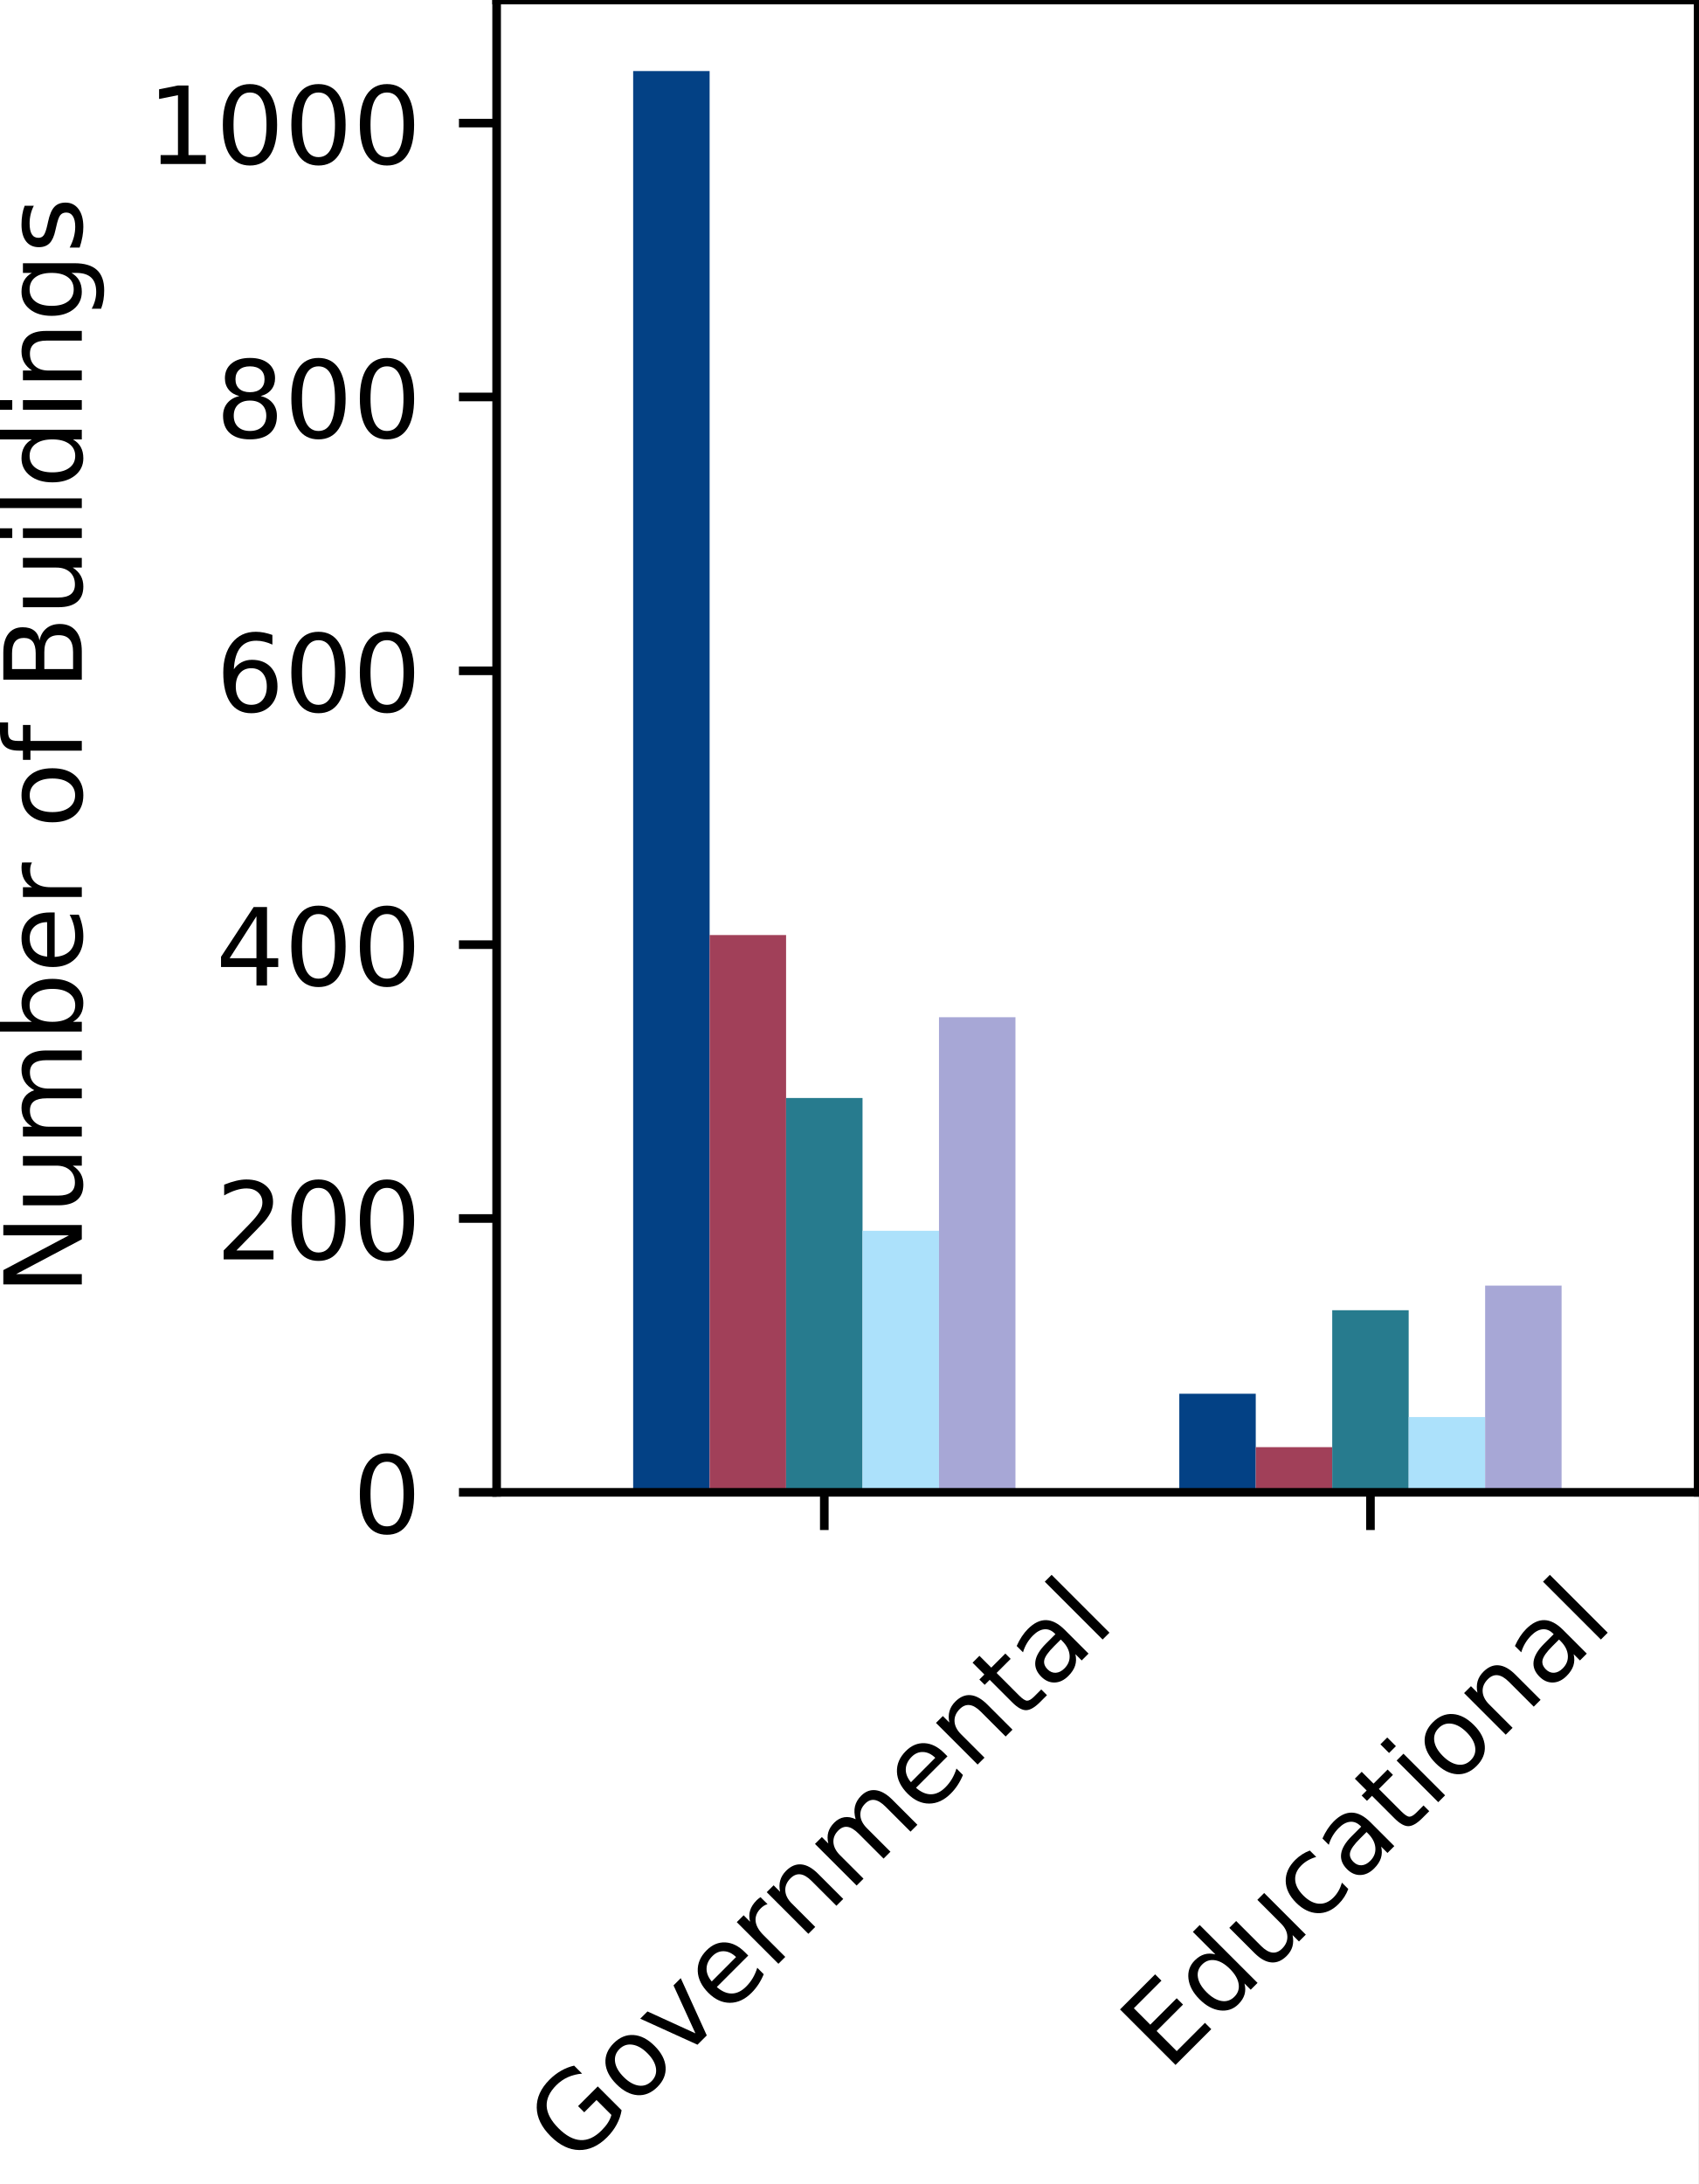
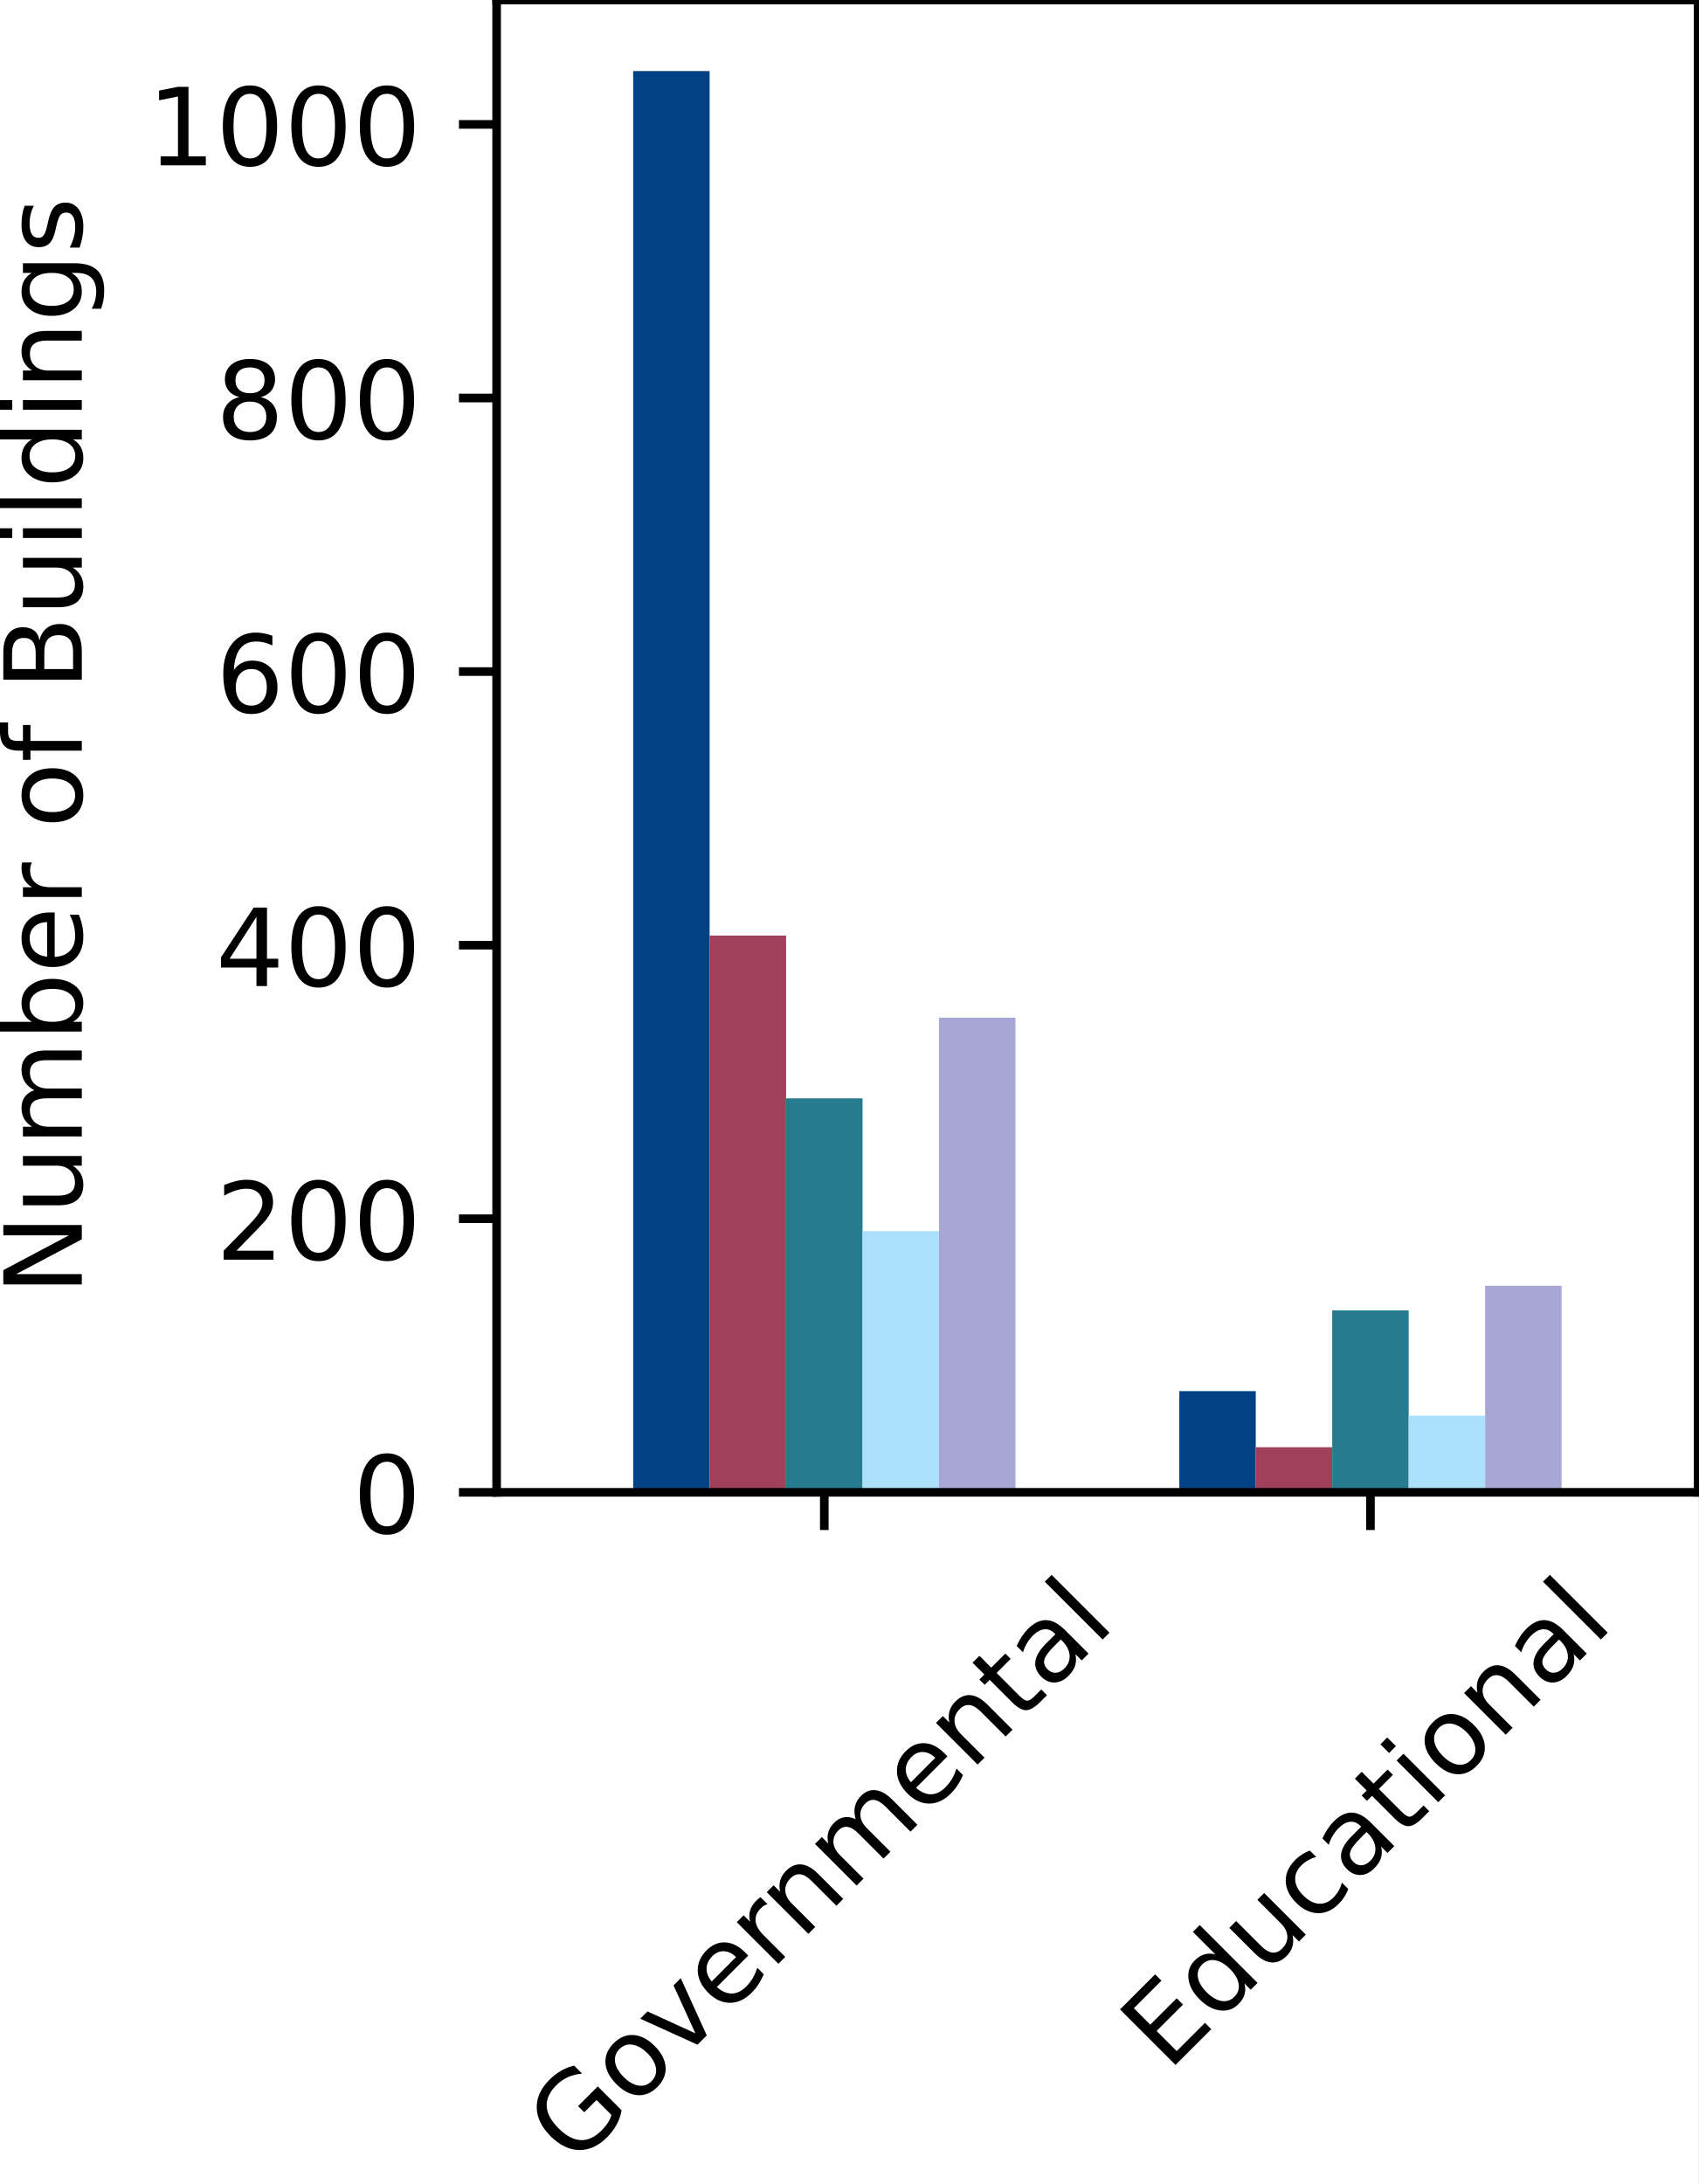
<svg xmlns="http://www.w3.org/2000/svg" xmlns:xlink="http://www.w3.org/1999/xlink" width="157.728pt" height="202.839pt" viewBox="0 0 157.728 202.839" version="1.1">
  <defs>
    <style type="text/css">*{stroke-linejoin: round; stroke-linecap: butt}</style>
  </defs>
  <g id="figure_1">
    <g id="patch_1">
      <path d="M 0 202.839  L 157.728 202.839  L 157.728 -0  L 0 -0  z " style="fill: #ffffff" />
    </g>
    <g id="axes_1">
      <g id="patch_2">
        <path d="M 46.128 138.6  L 157.728 138.6  L 157.728 0  L 46.128 0  z " style="fill: #ffffff" />
      </g>
      <g id="patch_3">
-         <path d="M 58.81 138.6  L 65.912 138.6  L 65.912 6.6  L 58.81 6.6  z " clip-path="url(#p14cf984916)" style="fill: #034185" />
+         <path d="M 58.81 138.6  L 65.912 138.6  L 65.912 6.6  L 58.81 6.6  z " clip-path="url(#p9a763bf9ec)" style="fill: #034185" />
      </g>
      <g id="patch_4">
-         <path d="M 109.537 138.6  L 116.639 138.6  L 116.639 129.444  L 109.537 129.444  z " clip-path="url(#p14cf984916)" style="fill: #034185" />
+         <path d="M 109.537 138.6  L 116.639 138.6  L 116.639 129.199  L 109.537 129.199  z " clip-path="url(#p9a763bf9ec)" style="fill: #034185" />
      </g>
      <g id="patch_5">
-         <path d="M 65.912 138.6  L 73.014 138.6  L 73.014 86.843  L 65.912 86.843  z " clip-path="url(#p14cf984916)" style="fill: #a14059" />
+         <path d="M 65.912 138.6  L 73.014 138.6  L 73.014 86.893  L 65.912 86.893  z " clip-path="url(#p9a763bf9ec)" style="fill: #a14059" />
      </g>
      <g id="patch_6">
-         <path d="M 116.639 138.6  L 123.741 138.6  L 123.741 134.403  L 116.639 134.403  z " clip-path="url(#p14cf984916)" style="fill: #a14059" />
+         <path d="M 116.639 138.6  L 123.741 138.6  L 123.741 134.408  L 116.639 134.408  z " clip-path="url(#p9a763bf9ec)" style="fill: #a14059" />
      </g>
      <g id="patch_7">
-         <path d="M 73.014 138.6  L 80.115 138.6  L 80.115 101.976  L 73.014 101.976  z " clip-path="url(#p14cf984916)" style="fill: #277b8e" />
+         <path d="M 73.014 138.6  L 80.115 138.6  L 80.115 102.011  L 73.014 102.011  z " clip-path="url(#p9a763bf9ec)" style="fill: #277b8e" />
      </g>
      <g id="patch_8">
-         <path d="M 123.741 138.6  L 130.843 138.6  L 130.843 121.687  L 123.741 121.687  z " clip-path="url(#p14cf984916)" style="fill: #277b8e" />
+         <path d="M 123.741 138.6  L 130.843 138.6  L 130.843 121.703  L 123.741 121.703  z " clip-path="url(#p9a763bf9ec)" style="fill: #277b8e" />
      </g>
      <g id="patch_9">
-         <path d="M 80.115 138.6  L 87.217 138.6  L 87.217 114.311  L 80.115 114.311  z " clip-path="url(#p14cf984916)" style="fill: #ace1fb" />
+         <path d="M 80.115 138.6  L 87.217 138.6  L 87.217 114.334  L 80.115 114.334  z " clip-path="url(#p9a763bf9ec)" style="fill: #ace1fb" />
      </g>
      <g id="patch_10">
-         <path d="M 130.843 138.6  L 137.944 138.6  L 137.944 131.606  L 130.843 131.606  z " clip-path="url(#p14cf984916)" style="fill: #ace1fb" />
+         <path d="M 130.843 138.6  L 137.944 138.6  L 137.944 131.485  L 130.843 131.485  z " clip-path="url(#p9a763bf9ec)" style="fill: #ace1fb" />
      </g>
      <g id="patch_11">
-         <path d="M 87.217 138.6  L 94.319 138.6  L 94.319 94.473  L 87.217 94.473  z " clip-path="url(#p14cf984916)" style="fill: #a7a7d6" />
+         <path d="M 87.217 138.6  L 94.319 138.6  L 94.319 94.515  L 87.217 94.515  z " clip-path="url(#p9a763bf9ec)" style="fill: #a7a7d6" />
      </g>
      <g id="patch_12">
-         <path d="M 137.944 138.6  L 145.046 138.6  L 145.046 119.398  L 137.944 119.398  z " clip-path="url(#p14cf984916)" style="fill: #a7a7d6" />
+         <path d="M 137.944 138.6  L 145.046 138.6  L 145.046 119.416  L 137.944 119.416  z " clip-path="url(#p9a763bf9ec)" style="fill: #a7a7d6" />
      </g>
      <g id="matplotlib.axis_1">
        <g id="xtick_1">
          <g id="line2d_1">
            <defs>
-               <path id="m77c58c6498" d="M 0 0  L 0 3.5  " style="stroke: #000000; stroke-width: 0.8" />
+               <path id="m1648f09373" d="M 0 0  L 0 3.5  " style="stroke: #000000; stroke-width: 0.8" />
            </defs>
            <g>
-               <use xlink:href="#m77c58c6498" x="76.564" y="138.6" style="stroke: #000000; stroke-width: 0.8" />
+               <use xlink:href="#m1648f09373" x="76.564" y="138.6" style="stroke: #000000; stroke-width: 0.8" />
            </g>
          </g>
          <g id="text_1">
            <g transform="translate(53.3178 201.3686) rotate(-45) scale(0.1 -0.1)">
              <defs>
                <path id="DejaVuSans-47" d="M 3809 666  L 3809 1919  L 2778 1919  L 2778 2438  L 4434 2438  L 4434 434  Q 4069 175 3628 42  Q 3188 -91 2688 -91  Q 1594 -91 976 548  Q 359 1188 359 2328  Q 359 3472 976 4111  Q 1594 4750 2688 4750  Q 3144 4750 3555 4637  Q 3966 4525 4313 4306  L 4313 3634  Q 3963 3931 3569 4081  Q 3175 4231 2741 4231  Q 1884 4231 1454 3753  Q 1025 3275 1025 2328  Q 1025 1384 1454 906  Q 1884 428 2741 428  Q 3075 428 3337 486  Q 3600 544 3809 666  z " transform="scale(0.015625)" />
                <path id="DejaVuSans-6f" d="M 1959 3097  Q 1497 3097 1228 2736  Q 959 2375 959 1747  Q 959 1119 1226 758  Q 1494 397 1959 397  Q 2419 397 2687 759  Q 2956 1122 2956 1747  Q 2956 2369 2687 2733  Q 2419 3097 1959 3097  z M 1959 3584  Q 2709 3584 3137 3096  Q 3566 2609 3566 1747  Q 3566 888 3137 398  Q 2709 -91 1959 -91  Q 1206 -91 779 398  Q 353 888 353 1747  Q 353 2609 779 3096  Q 1206 3584 1959 3584  z " transform="scale(0.015625)" />
                <path id="DejaVuSans-76" d="M 191 3500  L 800 3500  L 1894 563  L 2988 3500  L 3597 3500  L 2284 0  L 1503 0  L 191 3500  z " transform="scale(0.015625)" />
                <path id="DejaVuSans-65" d="M 3597 1894  L 3597 1613  L 953 1613  Q 991 1019 1311 708  Q 1631 397 2203 397  Q 2534 397 2845 478  Q 3156 559 3463 722  L 3463 178  Q 3153 47 2828 -22  Q 2503 -91 2169 -91  Q 1331 -91 842 396  Q 353 884 353 1716  Q 353 2575 817 3079  Q 1281 3584 2069 3584  Q 2775 3584 3186 3129  Q 3597 2675 3597 1894  z M 3022 2063  Q 3016 2534 2758 2815  Q 2500 3097 2075 3097  Q 1594 3097 1305 2825  Q 1016 2553 972 2059  L 3022 2063  z " transform="scale(0.015625)" />
                <path id="DejaVuSans-72" d="M 2631 2963  Q 2534 3019 2420 3045  Q 2306 3072 2169 3072  Q 1681 3072 1420 2755  Q 1159 2438 1159 1844  L 1159 0  L 581 0  L 581 3500  L 1159 3500  L 1159 2956  Q 1341 3275 1631 3429  Q 1922 3584 2338 3584  Q 2397 3584 2469 3576  Q 2541 3569 2628 3553  L 2631 2963  z " transform="scale(0.015625)" />
                <path id="DejaVuSans-6e" d="M 3513 2113  L 3513 0  L 2938 0  L 2938 2094  Q 2938 2591 2744 2837  Q 2550 3084 2163 3084  Q 1697 3084 1428 2787  Q 1159 2491 1159 1978  L 1159 0  L 581 0  L 581 3500  L 1159 3500  L 1159 2956  Q 1366 3272 1645 3428  Q 1925 3584 2291 3584  Q 2894 3584 3203 3211  Q 3513 2838 3513 2113  z " transform="scale(0.015625)" />
                <path id="DejaVuSans-6d" d="M 3328 2828  Q 3544 3216 3844 3400  Q 4144 3584 4550 3584  Q 5097 3584 5394 3201  Q 5691 2819 5691 2113  L 5691 0  L 5113 0  L 5113 2094  Q 5113 2597 4934 2840  Q 4756 3084 4391 3084  Q 3944 3084 3684 2787  Q 3425 2491 3425 1978  L 3425 0  L 2847 0  L 2847 2094  Q 2847 2600 2669 2842  Q 2491 3084 2119 3084  Q 1678 3084 1418 2786  Q 1159 2488 1159 1978  L 1159 0  L 581 0  L 581 3500  L 1159 3500  L 1159 2956  Q 1356 3278 1631 3431  Q 1906 3584 2284 3584  Q 2666 3584 2933 3390  Q 3200 3197 3328 2828  z " transform="scale(0.015625)" />
                <path id="DejaVuSans-74" d="M 1172 4494  L 1172 3500  L 2356 3500  L 2356 3053  L 1172 3053  L 1172 1153  Q 1172 725 1289 603  Q 1406 481 1766 481  L 2356 481  L 2356 0  L 1766 0  Q 1100 0 847 248  Q 594 497 594 1153  L 594 3053  L 172 3053  L 172 3500  L 594 3500  L 594 4494  L 1172 4494  z " transform="scale(0.015625)" />
                <path id="DejaVuSans-61" d="M 2194 1759  Q 1497 1759 1228 1600  Q 959 1441 959 1056  Q 959 750 1161 570  Q 1363 391 1709 391  Q 2188 391 2477 730  Q 2766 1069 2766 1631  L 2766 1759  L 2194 1759  z M 3341 1997  L 3341 0  L 2766 0  L 2766 531  Q 2569 213 2275 61  Q 1981 -91 1556 -91  Q 1019 -91 701 211  Q 384 513 384 1019  Q 384 1609 779 1909  Q 1175 2209 1959 2209  L 2766 2209  L 2766 2266  Q 2766 2663 2505 2880  Q 2244 3097 1772 3097  Q 1472 3097 1187 3025  Q 903 2953 641 2809  L 641 3341  Q 956 3463 1253 3523  Q 1550 3584 1831 3584  Q 2591 3584 2966 3190  Q 3341 2797 3341 1997  z " transform="scale(0.015625)" />
                <path id="DejaVuSans-6c" d="M 603 4863  L 1178 4863  L 1178 0  L 603 0  L 603 4863  z " transform="scale(0.015625)" />
              </defs>
              <use xlink:href="#DejaVuSans-47" />
              <use xlink:href="#DejaVuSans-6f" transform="translate(77.49023 0)" />
              <use xlink:href="#DejaVuSans-76" transform="translate(138.6719 0)" />
              <use xlink:href="#DejaVuSans-65" transform="translate(197.8516 0)" />
              <use xlink:href="#DejaVuSans-72" transform="translate(259.375 0)" />
              <use xlink:href="#DejaVuSans-6e" transform="translate(298.7383 0)" />
              <use xlink:href="#DejaVuSans-6d" transform="translate(362.1172 0)" />
              <use xlink:href="#DejaVuSans-65" transform="translate(459.5293 0)" />
              <use xlink:href="#DejaVuSans-6e" transform="translate(521.0527 0)" />
              <use xlink:href="#DejaVuSans-74" transform="translate(584.4316 0)" />
              <use xlink:href="#DejaVuSans-61" transform="translate(623.6406 0)" />
              <use xlink:href="#DejaVuSans-6c" transform="translate(684.9199 0)" />
            </g>
          </g>
        </g>
        <g id="xtick_2">
          <g id="line2d_2">
            <g>
-               <use xlink:href="#m77c58c6498" x="127.292" y="138.6" style="stroke: #000000; stroke-width: 0.8" />
+               <use xlink:href="#m1648f09373" x="127.292" y="138.6" style="stroke: #000000; stroke-width: 0.8" />
            </g>
          </g>
          <g id="text_2">
            <g transform="translate(108.4921 192.4745) rotate(-45) scale(0.1 -0.1)">
              <defs>
                <path id="DejaVuSans-45" d="M 628 4666  L 3578 4666  L 3578 4134  L 1259 4134  L 1259 2753  L 3481 2753  L 3481 2222  L 1259 2222  L 1259 531  L 3634 531  L 3634 0  L 628 0  L 628 4666  z " transform="scale(0.015625)" />
                <path id="DejaVuSans-64" d="M 2906 2969  L 2906 4863  L 3481 4863  L 3481 0  L 2906 0  L 2906 525  Q 2725 213 2448 61  Q 2172 -91 1784 -91  Q 1150 -91 751 415  Q 353 922 353 1747  Q 353 2572 751 3078  Q 1150 3584 1784 3584  Q 2172 3584 2448 3432  Q 2725 3281 2906 2969  z M 947 1747  Q 947 1113 1208 752  Q 1469 391 1925 391  Q 2381 391 2643 752  Q 2906 1113 2906 1747  Q 2906 2381 2643 2742  Q 2381 3103 1925 3103  Q 1469 3103 1208 2742  Q 947 2381 947 1747  z " transform="scale(0.015625)" />
                <path id="DejaVuSans-75" d="M 544 1381  L 544 3500  L 1119 3500  L 1119 1403  Q 1119 906 1312 657  Q 1506 409 1894 409  Q 2359 409 2629 706  Q 2900 1003 2900 1516  L 2900 3500  L 3475 3500  L 3475 0  L 2900 0  L 2900 538  Q 2691 219 2414 64  Q 2138 -91 1772 -91  Q 1169 -91 856 284  Q 544 659 544 1381  z M 1991 3584  L 1991 3584  z " transform="scale(0.015625)" />
                <path id="DejaVuSans-63" d="M 3122 3366  L 3122 2828  Q 2878 2963 2633 3030  Q 2388 3097 2138 3097  Q 1578 3097 1268 2742  Q 959 2388 959 1747  Q 959 1106 1268 751  Q 1578 397 2138 397  Q 2388 397 2633 464  Q 2878 531 3122 666  L 3122 134  Q 2881 22 2623 -34  Q 2366 -91 2075 -91  Q 1284 -91 818 406  Q 353 903 353 1747  Q 353 2603 823 3093  Q 1294 3584 2113 3584  Q 2378 3584 2631 3529  Q 2884 3475 3122 3366  z " transform="scale(0.015625)" />
                <path id="DejaVuSans-69" d="M 603 3500  L 1178 3500  L 1178 0  L 603 0  L 603 3500  z M 603 4863  L 1178 4863  L 1178 4134  L 603 4134  L 603 4863  z " transform="scale(0.015625)" />
              </defs>
              <use xlink:href="#DejaVuSans-45" />
              <use xlink:href="#DejaVuSans-64" transform="translate(63.18359 0)" />
              <use xlink:href="#DejaVuSans-75" transform="translate(126.6602 0)" />
              <use xlink:href="#DejaVuSans-63" transform="translate(190.0391 0)" />
              <use xlink:href="#DejaVuSans-61" transform="translate(245.0195 0)" />
              <use xlink:href="#DejaVuSans-74" transform="translate(306.2988 0)" />
              <use xlink:href="#DejaVuSans-69" transform="translate(345.5078 0)" />
              <use xlink:href="#DejaVuSans-6f" transform="translate(373.291 0)" />
              <use xlink:href="#DejaVuSans-6e" transform="translate(434.4727 0)" />
              <use xlink:href="#DejaVuSans-61" transform="translate(497.8516 0)" />
              <use xlink:href="#DejaVuSans-6c" transform="translate(559.1309 0)" />
            </g>
          </g>
        </g>
      </g>
      <g id="matplotlib.axis_2">
        <g id="ytick_1">
          <g id="line2d_3">
            <defs>
-               <path id="m54135b5679" d="M 0 0  L -3.5 0  " style="stroke: #000000; stroke-width: 0.8" />
+               <path id="m849fe070ff" d="M 0 0  L -3.5 0  " style="stroke: #000000; stroke-width: 0.8" />
            </defs>
            <g>
-               <use xlink:href="#m54135b5679" x="46.128" y="138.6" style="stroke: #000000; stroke-width: 0.8" />
+               <use xlink:href="#m849fe070ff" x="46.128" y="138.6" style="stroke: #000000; stroke-width: 0.8" />
            </g>
          </g>
          <g id="text_3">
            <g transform="translate(32.76562 142.3992) scale(0.1 -0.1)">
              <defs>
                <path id="DejaVuSans-30" d="M 2034 4250  Q 1547 4250 1301 3770  Q 1056 3291 1056 2328  Q 1056 1369 1301 889  Q 1547 409 2034 409  Q 2525 409 2770 889  Q 3016 1369 3016 2328  Q 3016 3291 2770 3770  Q 2525 4250 2034 4250  z M 2034 4750  Q 2819 4750 3233 4129  Q 3647 3509 3647 2328  Q 3647 1150 3233 529  Q 2819 -91 2034 -91  Q 1250 -91 836 529  Q 422 1150 422 2328  Q 422 3509 836 4129  Q 1250 4750 2034 4750  z " transform="scale(0.015625)" />
              </defs>
              <use xlink:href="#DejaVuSans-30" />
            </g>
          </g>
        </g>
        <g id="ytick_2">
          <g id="line2d_4">
            <g>
-               <use xlink:href="#m54135b5679" x="46.128" y="113.166" style="stroke: #000000; stroke-width: 0.8" />
+               <use xlink:href="#m849fe070ff" x="46.128" y="113.191" style="stroke: #000000; stroke-width: 0.8" />
            </g>
          </g>
          <g id="text_4">
-             <g transform="translate(20.04062 116.9657) scale(0.1 -0.1)">
+             <g transform="translate(20.04062 116.9902) scale(0.1 -0.1)">
              <defs>
                <path id="DejaVuSans-32" d="M 1228 531  L 3431 531  L 3431 0  L 469 0  L 469 531  Q 828 903 1448 1529  Q 2069 2156 2228 2338  Q 2531 2678 2651 2914  Q 2772 3150 2772 3378  Q 2772 3750 2511 3984  Q 2250 4219 1831 4219  Q 1534 4219 1204 4116  Q 875 4013 500 3803  L 500 4441  Q 881 4594 1212 4672  Q 1544 4750 1819 4750  Q 2544 4750 2975 4387  Q 3406 4025 3406 3419  Q 3406 3131 3298 2873  Q 3191 2616 2906 2266  Q 2828 2175 2409 1742  Q 1991 1309 1228 531  z " transform="scale(0.015625)" />
              </defs>
              <use xlink:href="#DejaVuSans-32" />
              <use xlink:href="#DejaVuSans-30" transform="translate(63.62305 0)" />
              <use xlink:href="#DejaVuSans-30" transform="translate(127.2461 0)" />
            </g>
          </g>
        </g>
        <g id="ytick_3">
          <g id="line2d_5">
            <g>
-               <use xlink:href="#m54135b5679" x="46.128" y="87.733" style="stroke: #000000; stroke-width: 0.8" />
+               <use xlink:href="#m849fe070ff" x="46.128" y="87.782" style="stroke: #000000; stroke-width: 0.8" />
            </g>
          </g>
          <g id="text_5">
-             <g transform="translate(20.04062 91.53217) scale(0.1 -0.1)">
+             <g transform="translate(20.04062 91.58112) scale(0.1 -0.1)">
              <defs>
                <path id="DejaVuSans-34" d="M 2419 4116  L 825 1625  L 2419 1625  L 2419 4116  z M 2253 4666  L 3047 4666  L 3047 1625  L 3713 1625  L 3713 1100  L 3047 1100  L 3047 0  L 2419 0  L 2419 1100  L 313 1100  L 313 1709  L 2253 4666  z " transform="scale(0.015625)" />
              </defs>
              <use xlink:href="#DejaVuSans-34" />
              <use xlink:href="#DejaVuSans-30" transform="translate(63.62305 0)" />
              <use xlink:href="#DejaVuSans-30" transform="translate(127.2461 0)" />
            </g>
          </g>
        </g>
        <g id="ytick_4">
          <g id="line2d_6">
            <g>
-               <use xlink:href="#m54135b5679" x="46.128" y="62.299" style="stroke: #000000; stroke-width: 0.8" />
+               <use xlink:href="#m849fe070ff" x="46.128" y="62.373" style="stroke: #000000; stroke-width: 0.8" />
            </g>
          </g>
          <g id="text_6">
-             <g transform="translate(20.04062 66.09864) scale(0.1 -0.1)">
+             <g transform="translate(20.04062 66.17208) scale(0.1 -0.1)">
              <defs>
                <path id="DejaVuSans-36" d="M 2113 2584  Q 1688 2584 1439 2293  Q 1191 2003 1191 1497  Q 1191 994 1439 701  Q 1688 409 2113 409  Q 2538 409 2786 701  Q 3034 994 3034 1497  Q 3034 2003 2786 2293  Q 2538 2584 2113 2584  z M 3366 4563  L 3366 3988  Q 3128 4100 2886 4159  Q 2644 4219 2406 4219  Q 1781 4219 1451 3797  Q 1122 3375 1075 2522  Q 1259 2794 1537 2939  Q 1816 3084 2150 3084  Q 2853 3084 3261 2657  Q 3669 2231 3669 1497  Q 3669 778 3244 343  Q 2819 -91 2113 -91  Q 1303 -91 875 529  Q 447 1150 447 2328  Q 447 3434 972 4092  Q 1497 4750 2381 4750  Q 2619 4750 2861 4703  Q 3103 4656 3366 4563  z " transform="scale(0.015625)" />
              </defs>
              <use xlink:href="#DejaVuSans-36" />
              <use xlink:href="#DejaVuSans-30" transform="translate(63.62305 0)" />
              <use xlink:href="#DejaVuSans-30" transform="translate(127.2461 0)" />
            </g>
          </g>
        </g>
        <g id="ytick_5">
          <g id="line2d_7">
            <g>
-               <use xlink:href="#m54135b5679" x="46.128" y="36.866" style="stroke: #000000; stroke-width: 0.8" />
+               <use xlink:href="#m849fe070ff" x="46.128" y="36.964" style="stroke: #000000; stroke-width: 0.8" />
            </g>
          </g>
          <g id="text_7">
-             <g transform="translate(20.04062 40.66512) scale(0.1 -0.1)">
+             <g transform="translate(20.04062 40.76303) scale(0.1 -0.1)">
              <defs>
                <path id="DejaVuSans-38" d="M 2034 2216  Q 1584 2216 1326 1975  Q 1069 1734 1069 1313  Q 1069 891 1326 650  Q 1584 409 2034 409  Q 2484 409 2743 651  Q 3003 894 3003 1313  Q 3003 1734 2745 1975  Q 2488 2216 2034 2216  z M 1403 2484  Q 997 2584 770 2862  Q 544 3141 544 3541  Q 544 4100 942 4425  Q 1341 4750 2034 4750  Q 2731 4750 3128 4425  Q 3525 4100 3525 3541  Q 3525 3141 3298 2862  Q 3072 2584 2669 2484  Q 3125 2378 3379 2068  Q 3634 1759 3634 1313  Q 3634 634 3220 271  Q 2806 -91 2034 -91  Q 1263 -91 848 271  Q 434 634 434 1313  Q 434 1759 690 2068  Q 947 2378 1403 2484  z M 1172 3481  Q 1172 3119 1398 2916  Q 1625 2713 2034 2713  Q 2441 2713 2670 2916  Q 2900 3119 2900 3481  Q 2900 3844 2670 4047  Q 2441 4250 2034 4250  Q 1625 4250 1398 4047  Q 1172 3844 1172 3481  z " transform="scale(0.015625)" />
              </defs>
              <use xlink:href="#DejaVuSans-38" />
              <use xlink:href="#DejaVuSans-30" transform="translate(63.62305 0)" />
              <use xlink:href="#DejaVuSans-30" transform="translate(127.2461 0)" />
            </g>
          </g>
        </g>
        <g id="ytick_6">
          <g id="line2d_8">
            <g>
-               <use xlink:href="#m54135b5679" x="46.128" y="11.432" style="stroke: #000000; stroke-width: 0.8" />
+               <use xlink:href="#m849fe070ff" x="46.128" y="11.555" style="stroke: #000000; stroke-width: 0.8" />
            </g>
          </g>
          <g id="text_8">
-             <g transform="translate(13.67812 15.23159) scale(0.1 -0.1)">
+             <g transform="translate(13.67812 15.35398) scale(0.1 -0.1)">
              <defs>
                <path id="DejaVuSans-31" d="M 794 531  L 1825 531  L 1825 4091  L 703 3866  L 703 4441  L 1819 4666  L 2450 4666  L 2450 531  L 3481 531  L 3481 0  L 794 0  L 794 531  z " transform="scale(0.015625)" />
              </defs>
              <use xlink:href="#DejaVuSans-31" />
              <use xlink:href="#DejaVuSans-30" transform="translate(63.62305 0)" />
              <use xlink:href="#DejaVuSans-30" transform="translate(127.2461 0)" />
              <use xlink:href="#DejaVuSans-30" transform="translate(190.8691 0)" />
            </g>
          </g>
        </g>
        <g id="text_9">
          <g transform="translate(7.598438 120.2719) rotate(-90) scale(0.1 -0.1)">
            <defs>
              <path id="DejaVuSans-4e" d="M 628 4666  L 1478 4666  L 3547 763  L 3547 4666  L 4159 4666  L 4159 0  L 3309 0  L 1241 3903  L 1241 0  L 628 0  L 628 4666  z " transform="scale(0.015625)" />
              <path id="DejaVuSans-62" d="M 3116 1747  Q 3116 2381 2855 2742  Q 2594 3103 2138 3103  Q 1681 3103 1420 2742  Q 1159 2381 1159 1747  Q 1159 1113 1420 752  Q 1681 391 2138 391  Q 2594 391 2855 752  Q 3116 1113 3116 1747  z M 1159 2969  Q 1341 3281 1617 3432  Q 1894 3584 2278 3584  Q 2916 3584 3314 3078  Q 3713 2572 3713 1747  Q 3713 922 3314 415  Q 2916 -91 2278 -91  Q 1894 -91 1617 61  Q 1341 213 1159 525  L 1159 0  L 581 0  L 581 4863  L 1159 4863  L 1159 2969  z " transform="scale(0.015625)" />
              <path id="DejaVuSans-20" transform="scale(0.015625)" />
              <path id="DejaVuSans-66" d="M 2375 4863  L 2375 4384  L 1825 4384  Q 1516 4384 1395 4259  Q 1275 4134 1275 3809  L 1275 3500  L 2222 3500  L 2222 3053  L 1275 3053  L 1275 0  L 697 0  L 697 3053  L 147 3053  L 147 3500  L 697 3500  L 697 3744  Q 697 4328 969 4595  Q 1241 4863 1831 4863  L 2375 4863  z " transform="scale(0.015625)" />
              <path id="DejaVuSans-42" d="M 1259 2228  L 1259 519  L 2272 519  Q 2781 519 3026 730  Q 3272 941 3272 1375  Q 3272 1813 3026 2020  Q 2781 2228 2272 2228  L 1259 2228  z M 1259 4147  L 1259 2741  L 2194 2741  Q 2656 2741 2882 2914  Q 3109 3088 3109 3444  Q 3109 3797 2882 3972  Q 2656 4147 2194 4147  L 1259 4147  z M 628 4666  L 2241 4666  Q 2963 4666 3353 4366  Q 3744 4066 3744 3513  Q 3744 3084 3544 2831  Q 3344 2578 2956 2516  Q 3422 2416 3680 2098  Q 3938 1781 3938 1306  Q 3938 681 3513 340  Q 3088 0 2303 0  L 628 0  L 628 4666  z " transform="scale(0.015625)" />
              <path id="DejaVuSans-67" d="M 2906 1791  Q 2906 2416 2648 2759  Q 2391 3103 1925 3103  Q 1463 3103 1205 2759  Q 947 2416 947 1791  Q 947 1169 1205 825  Q 1463 481 1925 481  Q 2391 481 2648 825  Q 2906 1169 2906 1791  z M 3481 434  Q 3481 -459 3084 -895  Q 2688 -1331 1869 -1331  Q 1566 -1331 1297 -1286  Q 1028 -1241 775 -1147  L 775 -588  Q 1028 -725 1275 -790  Q 1522 -856 1778 -856  Q 2344 -856 2625 -561  Q 2906 -266 2906 331  L 2906 616  Q 2728 306 2450 153  Q 2172 0 1784 0  Q 1141 0 747 490  Q 353 981 353 1791  Q 353 2603 747 3093  Q 1141 3584 1784 3584  Q 2172 3584 2450 3431  Q 2728 3278 2906 2969  L 2906 3500  L 3481 3500  L 3481 434  z " transform="scale(0.015625)" />
              <path id="DejaVuSans-73" d="M 2834 3397  L 2834 2853  Q 2591 2978 2328 3040  Q 2066 3103 1784 3103  Q 1356 3103 1142 2972  Q 928 2841 928 2578  Q 928 2378 1081 2264  Q 1234 2150 1697 2047  L 1894 2003  Q 2506 1872 2764 1633  Q 3022 1394 3022 966  Q 3022 478 2636 193  Q 2250 -91 1575 -91  Q 1294 -91 989 -36  Q 684 19 347 128  L 347 722  Q 666 556 975 473  Q 1284 391 1588 391  Q 1994 391 2212 530  Q 2431 669 2431 922  Q 2431 1156 2273 1281  Q 2116 1406 1581 1522  L 1381 1569  Q 847 1681 609 1914  Q 372 2147 372 2553  Q 372 3047 722 3315  Q 1072 3584 1716 3584  Q 2034 3584 2315 3537  Q 2597 3491 2834 3397  z " transform="scale(0.015625)" />
            </defs>
            <use xlink:href="#DejaVuSans-4e" />
            <use xlink:href="#DejaVuSans-75" transform="translate(74.80469 0)" />
            <use xlink:href="#DejaVuSans-6d" transform="translate(138.1836 0)" />
            <use xlink:href="#DejaVuSans-62" transform="translate(235.5957 0)" />
            <use xlink:href="#DejaVuSans-65" transform="translate(299.0723 0)" />
            <use xlink:href="#DejaVuSans-72" transform="translate(360.5957 0)" />
            <use xlink:href="#DejaVuSans-20" transform="translate(401.709 0)" />
            <use xlink:href="#DejaVuSans-6f" transform="translate(433.4961 0)" />
            <use xlink:href="#DejaVuSans-66" transform="translate(494.6777 0)" />
            <use xlink:href="#DejaVuSans-20" transform="translate(529.8828 0)" />
            <use xlink:href="#DejaVuSans-42" transform="translate(561.6699 0)" />
            <use xlink:href="#DejaVuSans-75" transform="translate(630.2734 0)" />
            <use xlink:href="#DejaVuSans-69" transform="translate(693.6523 0)" />
            <use xlink:href="#DejaVuSans-6c" transform="translate(721.4355 0)" />
            <use xlink:href="#DejaVuSans-64" transform="translate(749.2188 0)" />
            <use xlink:href="#DejaVuSans-69" transform="translate(812.6953 0)" />
            <use xlink:href="#DejaVuSans-6e" transform="translate(840.4785 0)" />
            <use xlink:href="#DejaVuSans-67" transform="translate(903.8574 0)" />
            <use xlink:href="#DejaVuSans-73" transform="translate(967.334 0)" />
          </g>
        </g>
      </g>
      <g id="patch_13">
        <path d="M 46.128 138.6  L 46.128 0  " style="fill: none; stroke: #000000; stroke-width: 0.8; stroke-linejoin: miter; stroke-linecap: square" />
      </g>
      <g id="patch_14">
        <path d="M 157.728 138.6  L 157.728 0  " style="fill: none; stroke: #000000; stroke-width: 0.8; stroke-linejoin: miter; stroke-linecap: square" />
      </g>
      <g id="patch_15">
        <path d="M 46.128 138.6  L 157.728 138.6  " style="fill: none; stroke: #000000; stroke-width: 0.8; stroke-linejoin: miter; stroke-linecap: square" />
      </g>
      <g id="patch_16">
        <path d="M 46.128 0  L 157.728 0  " style="fill: none; stroke: #000000; stroke-width: 0.8; stroke-linejoin: miter; stroke-linecap: square" />
      </g>
    </g>
  </g>
  <defs>
-     <clipPath id="p14cf984916">
+     <clipPath id="p9a763bf9ec">
      <rect x="46.128" y="-0" width="111.6" height="138.6" />
    </clipPath>
  </defs>
</svg>
